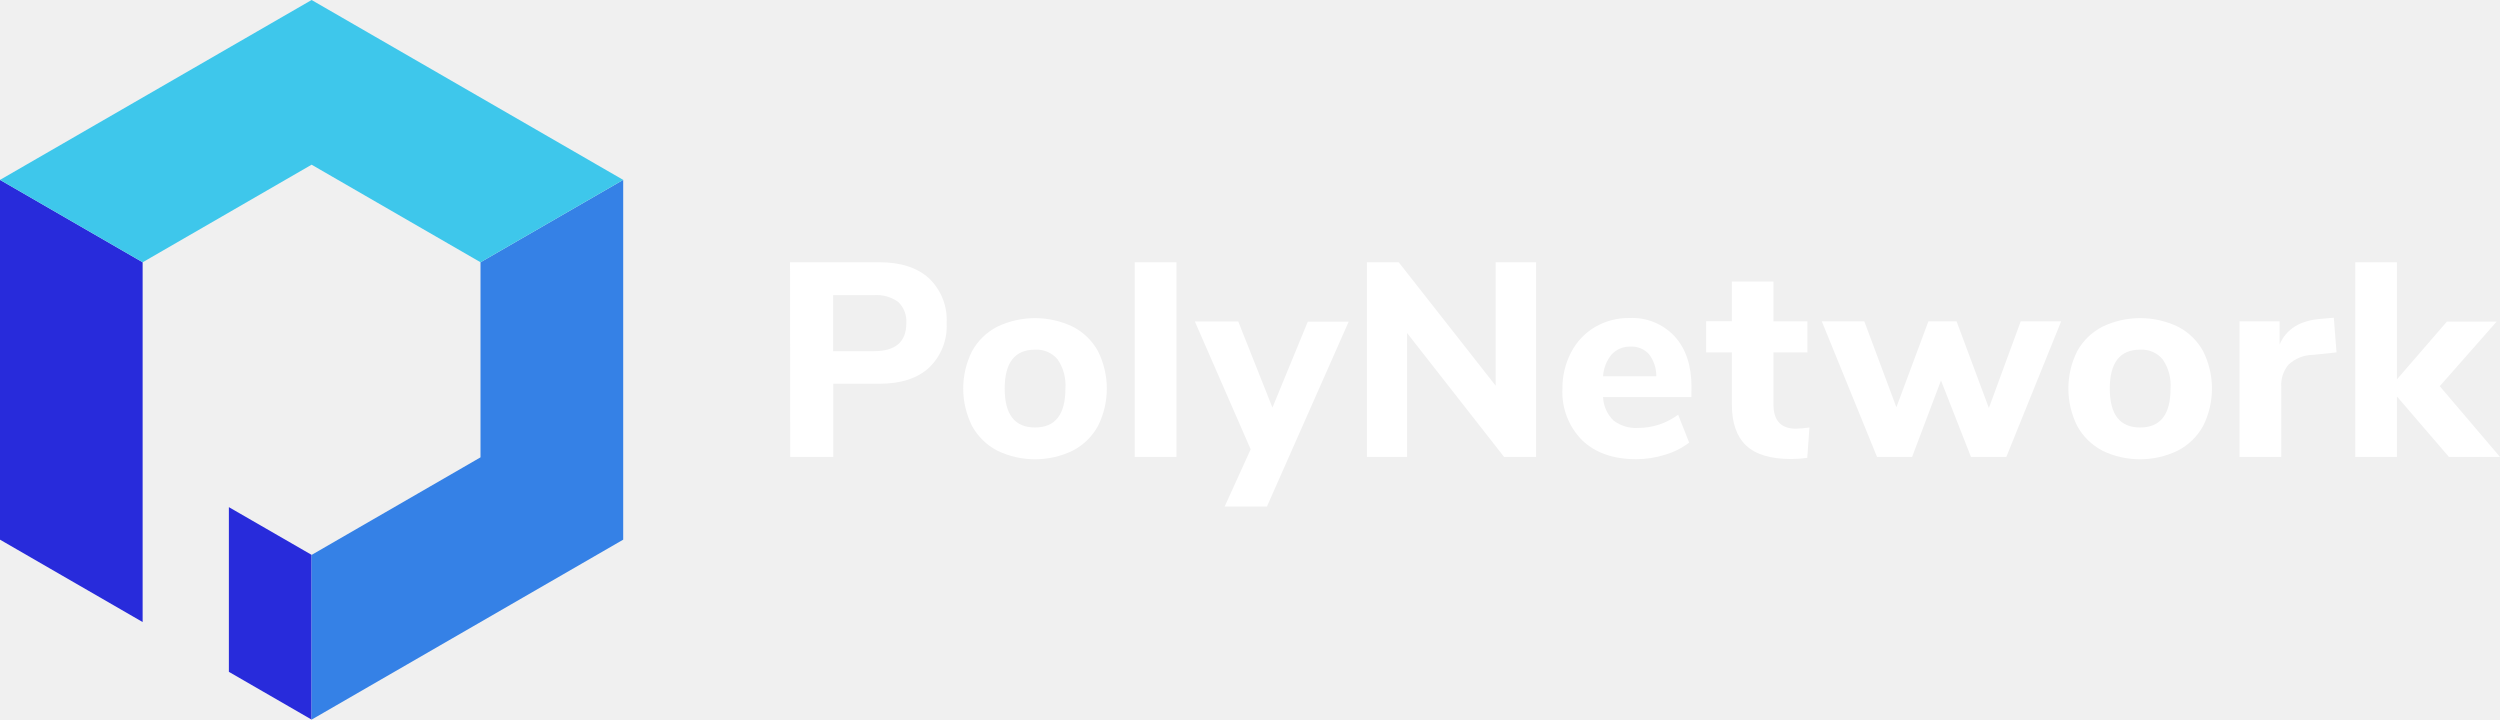
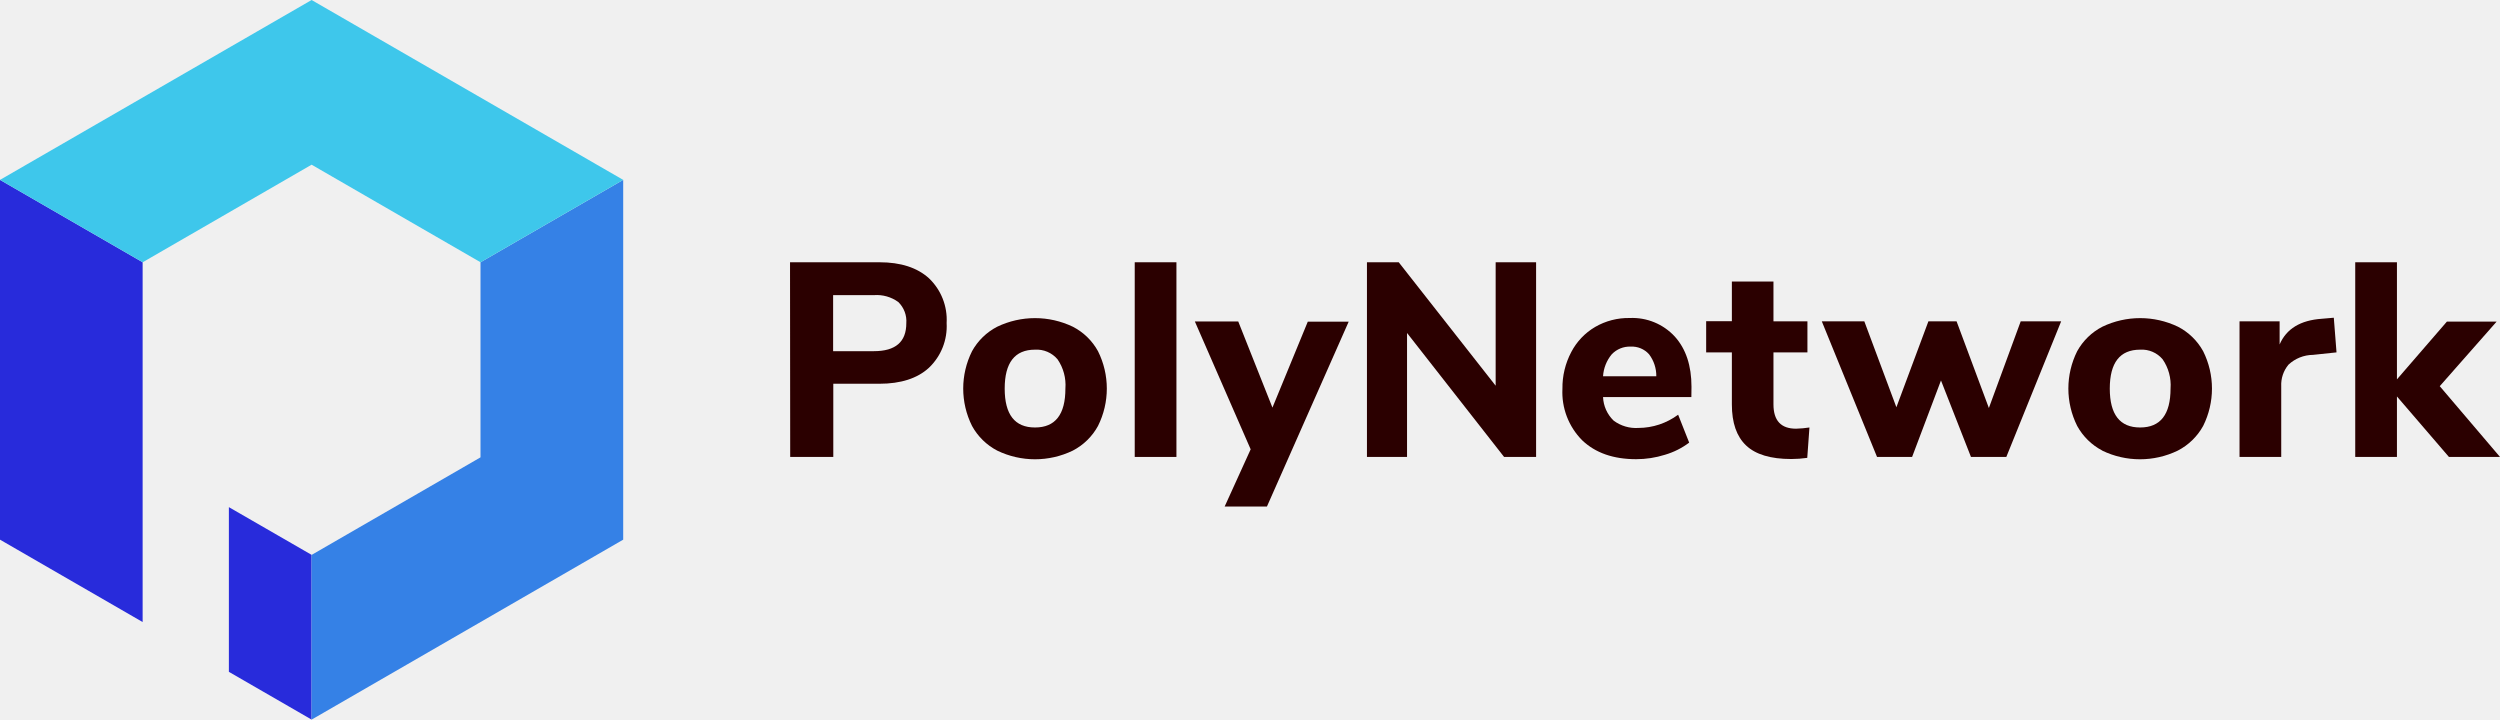
- <svg xmlns="http://www.w3.org/2000/svg" viewBox="0 0 432.77 124.57">
-   <defs>
-     <style>.cls-1{fill:#282bdb;}.cls-2{fill:#3581e6;}.cls-3{fill:#3ec7eb;}.cls-4{fill:#fff;}</style>
+ <svg xmlns="http://www.w3.org/2000/svg" id="svg46" version="1.1" viewBox="0 0 432.77 124.57">
+   <defs id="defs12">
+     <style id="style10">.cls-1{fill:#282bdb;}.cls-2{fill:#3581e6;}.cls-3{fill:#3ec7eb;}.cls-4{fill:#fff;}</style>
  </defs>
-   <g id="图层_2" data-name="图层 2">
-     <g id="Layer_1" data-name="Layer 1">
-       <polygon class="cls-1" points="53.94 96.05 53.94 124.57 51.66 123.25 39.62 116.3 39.62 87.79 53.94 96.05" />
-       <polygon class="cls-1" points="24.69 45.4 24.69 107.68 0 93.42 0 31.14 24.69 45.4" />
-       <polygon class="cls-2" points="107.88 31.14 107.88 93.42 53.94 124.57 53.94 96.06 83.18 79.17 83.18 45.4 107.88 31.14" />
-       <polygon class="cls-3" points="107.88 31.14 83.18 45.4 53.94 28.51 24.7 45.4 0 31.14 53.94 0 107.88 31.14" />
-       <path class="cls-4" d="M136.76,45.4h15.49c3.66,0,6.52.92,8.56,2.77a9.93,9.93,0,0,1,3.06,7.75,9.92,9.92,0,0,1-3.06,7.74c-2,1.85-4.9,2.77-8.56,2.77h-8V79.1h-7.46Zm14.53,15.39q5.6,0,5.6-4.83a4.63,4.63,0,0,0-1.39-3.68,6.37,6.37,0,0,0-4.21-1.19h-7.07v9.7Z" />
-       <path class="cls-4" d="M172.62,78a10.51,10.51,0,0,1-4.35-4.26,14.47,14.47,0,0,1,0-12.95,10.44,10.44,0,0,1,4.35-4.23,15.14,15.14,0,0,1,13.1,0,10.38,10.38,0,0,1,4.35,4.23,14.47,14.47,0,0,1,0,12.95A10.45,10.45,0,0,1,185.72,78a15,15,0,0,1-13.1,0Zm11.81-10.73a7.89,7.89,0,0,0-1.36-5.07,4.73,4.73,0,0,0-3.9-1.67q-5.25,0-5.25,6.74T179.17,74Q184.44,74,184.43,67.25Z" />
-       <path class="cls-4" d="M196.43,79.1V45.4h7.22V79.1Z" />
-       <path class="cls-4" d="M226.39,55.68h7.08l-14.15,32H212l4.5-9.9-9.66-22.13h7.51l5.92,14.91Z" />
-       <path class="cls-4" d="M292.79,68.73H277.5a6,6,0,0,0,1.84,4.09,6.48,6.48,0,0,0,4.28,1.26,11.61,11.61,0,0,0,3.61-.59,11.83,11.83,0,0,0,3.27-1.7l1.91,4.83a13,13,0,0,1-4.18,2.1,16.59,16.59,0,0,1-5,.77q-5.92,0-9.35-3.28a11.8,11.8,0,0,1-3.41-8.92A13.2,13.2,0,0,1,272,60.94a10.86,10.86,0,0,1,4.11-4.33,11.5,11.5,0,0,1,6-1.56,10,10,0,0,1,7.81,3.21q2.89,3.2,2.89,8.7ZM279,61.34a6.59,6.59,0,0,0-1.5,3.8h9.22a6.18,6.18,0,0,0-1.26-3.82A4,4,0,0,0,282.28,60,4.29,4.29,0,0,0,279,61.34Z" />
-       <path class="cls-4" d="M313.23,74l-.38,5.26a19.85,19.85,0,0,1-2.77.2c-3.57,0-6.18-.79-7.82-2.35S299.8,73.21,299.8,70V61h-4.45v-5.4h4.45V48.74H307v6.89h5.88V61H307V70q0,4.22,3.92,4.21A18.32,18.32,0,0,0,313.23,74Z" />
-       <path class="cls-4" d="M349.8,55.63h7L347.31,79.1h-6.12L336,65.86,331,79.1h-6.07l-9.56-23.47h7.36l5.55,14.87,5.54-14.87h4.88l5.59,15Z" />
-       <path class="cls-4" d="M363.93,78a10.51,10.51,0,0,1-4.35-4.26,14.47,14.47,0,0,1,0-12.95,10.44,10.44,0,0,1,4.35-4.23,15.14,15.14,0,0,1,13.1,0,10.44,10.44,0,0,1,4.35,4.23,14.47,14.47,0,0,1,0,12.95A10.51,10.51,0,0,1,377,78a15,15,0,0,1-13.1,0Zm11.81-10.73a7.89,7.89,0,0,0-1.37-5.07,4.7,4.7,0,0,0-3.89-1.67q-5.26,0-5.26,6.74T370.48,74C374,74,375.74,71.74,375.74,67.25Z" />
-       <path class="cls-4" d="M404.47,61l-4.07.43a6.31,6.31,0,0,0-4.25,1.7,5.46,5.46,0,0,0-1.25,3.75V79.1h-7.22V55.63h6.94v4q1.75-4.07,7.31-4.45L404,55Z" />
-       <path class="cls-4" d="M432.77,79.1h-8.84l-9-10.47V79.1h-7.22V45.4h7.22V65.67l8.65-10h8.61l-9.85,11.18Z" />
-       <path class="cls-4" d="M258.91,45.4h7V79.1h-5.54L243.57,57.64V79.1h-6.94V45.4h5.5l16.78,21.37Z" />
+   <g data-name="图层 2" id="图层_2">
+     <g style="fill:#2b0000;fill-opacity:1" data-name="Layer 1" id="Layer_1">
+       <polygon style="fill:#282bdb;fill-opacity:1" id="polygon14" points="53.94 96.05 53.94 124.57 51.66 123.25 39.62 116.3 39.62 87.79 53.94 96.05" class="cls-1" />
+       <polygon style="fill:#282bdb;fill-opacity:1" id="polygon16" points="24.69 45.4 24.69 107.68 0 93.42 0 31.14 24.69 45.4" class="cls-1" />
+       <polygon style="fill:#3581e6;fill-opacity:1" id="polygon18" points="107.88 31.14 107.88 93.42 53.94 124.57 53.94 96.06 83.18 79.17 83.18 45.4 107.88 31.14" class="cls-2" />
+       <polygon style="fill:#3ec7eb;fill-opacity:1" id="polygon20" points="107.88 31.14 83.18 45.4 53.94 28.51 24.7 45.4 0 31.14 53.94 0 107.88 31.14" class="cls-3" />
+       <path style="fill:#2b0000;fill-opacity:1" id="path22" d="M136.76,45.4h15.49c3.66,0,6.52.92,8.56,2.77a9.93,9.93,0,0,1,3.06,7.75,9.92,9.92,0,0,1-3.06,7.74c-2,1.85-4.9,2.77-8.56,2.77h-8V79.1h-7.46Zm14.53,15.39q5.6,0,5.6-4.83a4.63,4.63,0,0,0-1.39-3.68,6.37,6.37,0,0,0-4.21-1.19h-7.07v9.7Z" class="cls-4" />
+       <path style="fill:#2b0000;fill-opacity:1" id="path24" d="M172.62,78a10.51,10.51,0,0,1-4.35-4.26,14.47,14.47,0,0,1,0-12.95,10.44,10.44,0,0,1,4.35-4.23,15.14,15.14,0,0,1,13.1,0,10.38,10.38,0,0,1,4.35,4.23,14.47,14.47,0,0,1,0,12.95A10.45,10.45,0,0,1,185.72,78a15,15,0,0,1-13.1,0Zm11.81-10.73a7.89,7.89,0,0,0-1.36-5.07,4.73,4.73,0,0,0-3.9-1.67q-5.25,0-5.25,6.74T179.17,74Q184.44,74,184.43,67.25Z" class="cls-4" />
+       <path style="fill:#2b0000;fill-opacity:1" id="path26" d="M196.43,79.1V45.4h7.22V79.1Z" class="cls-4" />
+       <path style="fill:#2b0000;fill-opacity:1" id="path28" d="M226.39,55.68h7.08l-14.15,32H212l4.5-9.9-9.66-22.13h7.51l5.92,14.91Z" class="cls-4" />
+       <path style="fill:#2b0000;fill-opacity:1" id="path30" d="M292.79,68.73H277.5a6,6,0,0,0,1.84,4.09,6.48,6.48,0,0,0,4.28,1.26,11.61,11.61,0,0,0,3.61-.59,11.83,11.83,0,0,0,3.27-1.7l1.91,4.83a13,13,0,0,1-4.18,2.1,16.59,16.59,0,0,1-5,.77q-5.92,0-9.35-3.28a11.8,11.8,0,0,1-3.41-8.92A13.2,13.2,0,0,1,272,60.94a10.86,10.86,0,0,1,4.11-4.33,11.5,11.5,0,0,1,6-1.56,10,10,0,0,1,7.81,3.21q2.89,3.2,2.89,8.7ZM279,61.34a6.59,6.59,0,0,0-1.5,3.8h9.22a6.18,6.18,0,0,0-1.26-3.82A4,4,0,0,0,282.28,60,4.29,4.29,0,0,0,279,61.34Z" class="cls-4" />
+       <path style="fill:#2b0000;fill-opacity:1" id="path32" d="M313.23,74l-.38,5.26a19.85,19.85,0,0,1-2.77.2c-3.57,0-6.18-.79-7.82-2.35S299.8,73.21,299.8,70V61h-4.45v-5.4h4.45V48.74H307v6.89h5.88V61H307V70q0,4.22,3.92,4.21A18.32,18.32,0,0,0,313.23,74Z" class="cls-4" />
+       <path style="fill:#2b0000;fill-opacity:1" id="path34" d="M349.8,55.63h7L347.31,79.1h-6.12L336,65.86,331,79.1h-6.07l-9.56-23.47h7.36l5.55,14.87,5.54-14.87h4.88l5.59,15Z" class="cls-4" />
+       <path style="fill:#2b0000;fill-opacity:1" id="path36" d="M363.93,78a10.51,10.51,0,0,1-4.35-4.26,14.47,14.47,0,0,1,0-12.95,10.44,10.44,0,0,1,4.35-4.23,15.14,15.14,0,0,1,13.1,0,10.44,10.44,0,0,1,4.35,4.23,14.47,14.47,0,0,1,0,12.95A10.51,10.51,0,0,1,377,78a15,15,0,0,1-13.1,0Zm11.81-10.73a7.89,7.89,0,0,0-1.37-5.07,4.7,4.7,0,0,0-3.89-1.67q-5.26,0-5.26,6.74T370.48,74C374,74,375.74,71.74,375.74,67.25Z" class="cls-4" />
+       <path style="fill:#2b0000;fill-opacity:1" id="path38" d="M404.47,61l-4.07.43a6.31,6.31,0,0,0-4.25,1.7,5.46,5.46,0,0,0-1.25,3.75V79.1h-7.22V55.63h6.94v4q1.75-4.07,7.31-4.45L404,55Z" class="cls-4" />
+       <path style="fill:#2b0000;fill-opacity:1" id="path40" d="M432.77,79.1h-8.84l-9-10.47V79.1h-7.22V45.4h7.22V65.67l8.65-10h8.61l-9.85,11.18Z" class="cls-4" />
+       <path style="fill:#2b0000;fill-opacity:1" id="path42" d="M258.91,45.4h7V79.1h-5.54L243.57,57.64V79.1h-6.94V45.4h5.5l16.78,21.37Z" class="cls-4" />
    </g>
  </g>
</svg>
